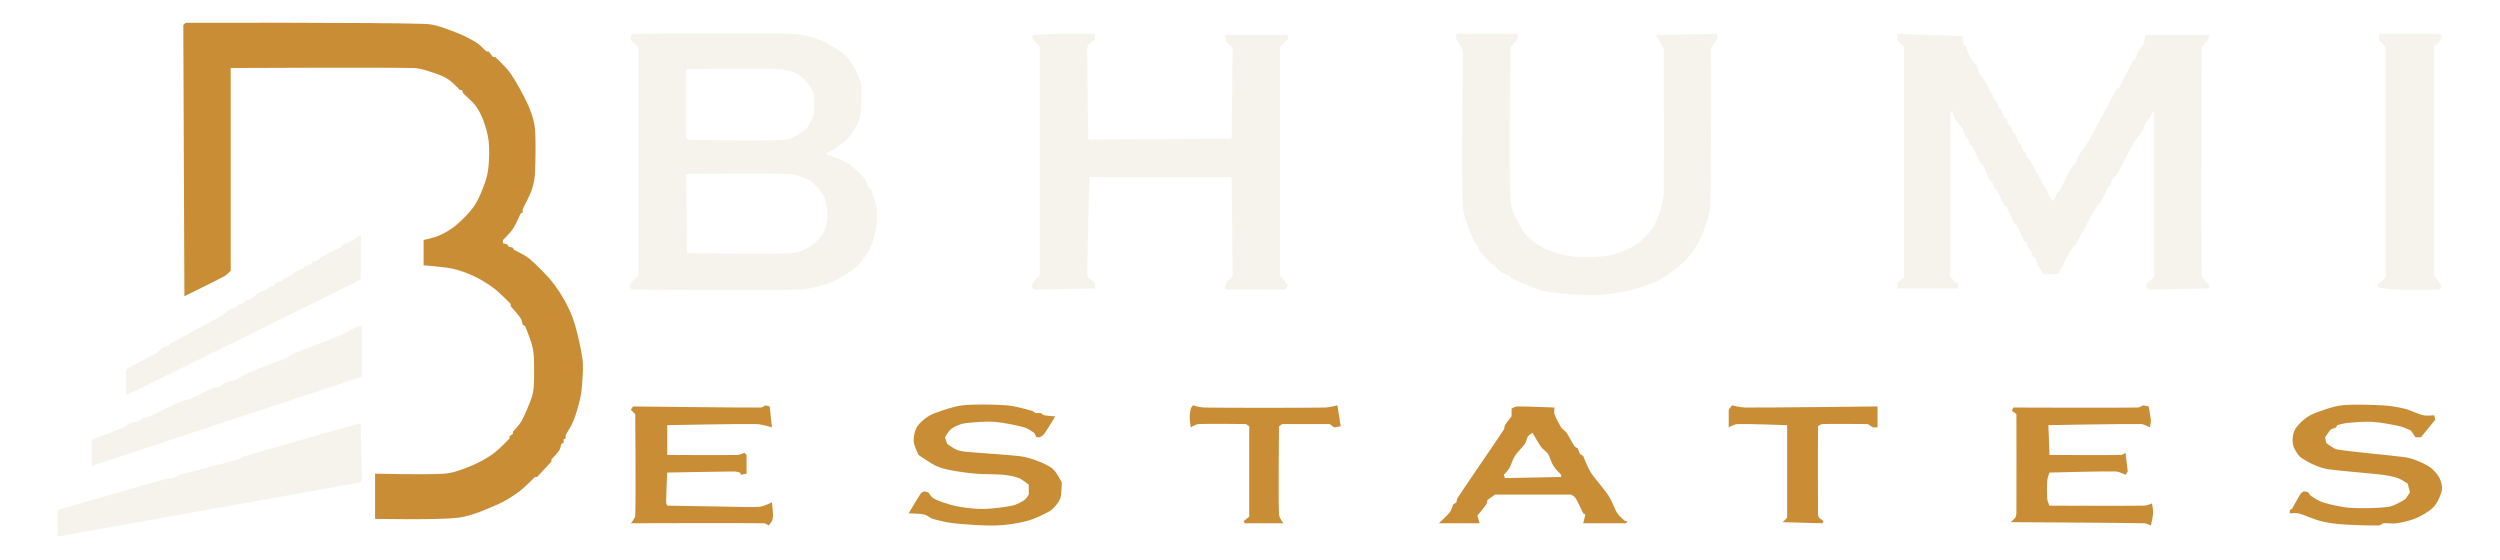
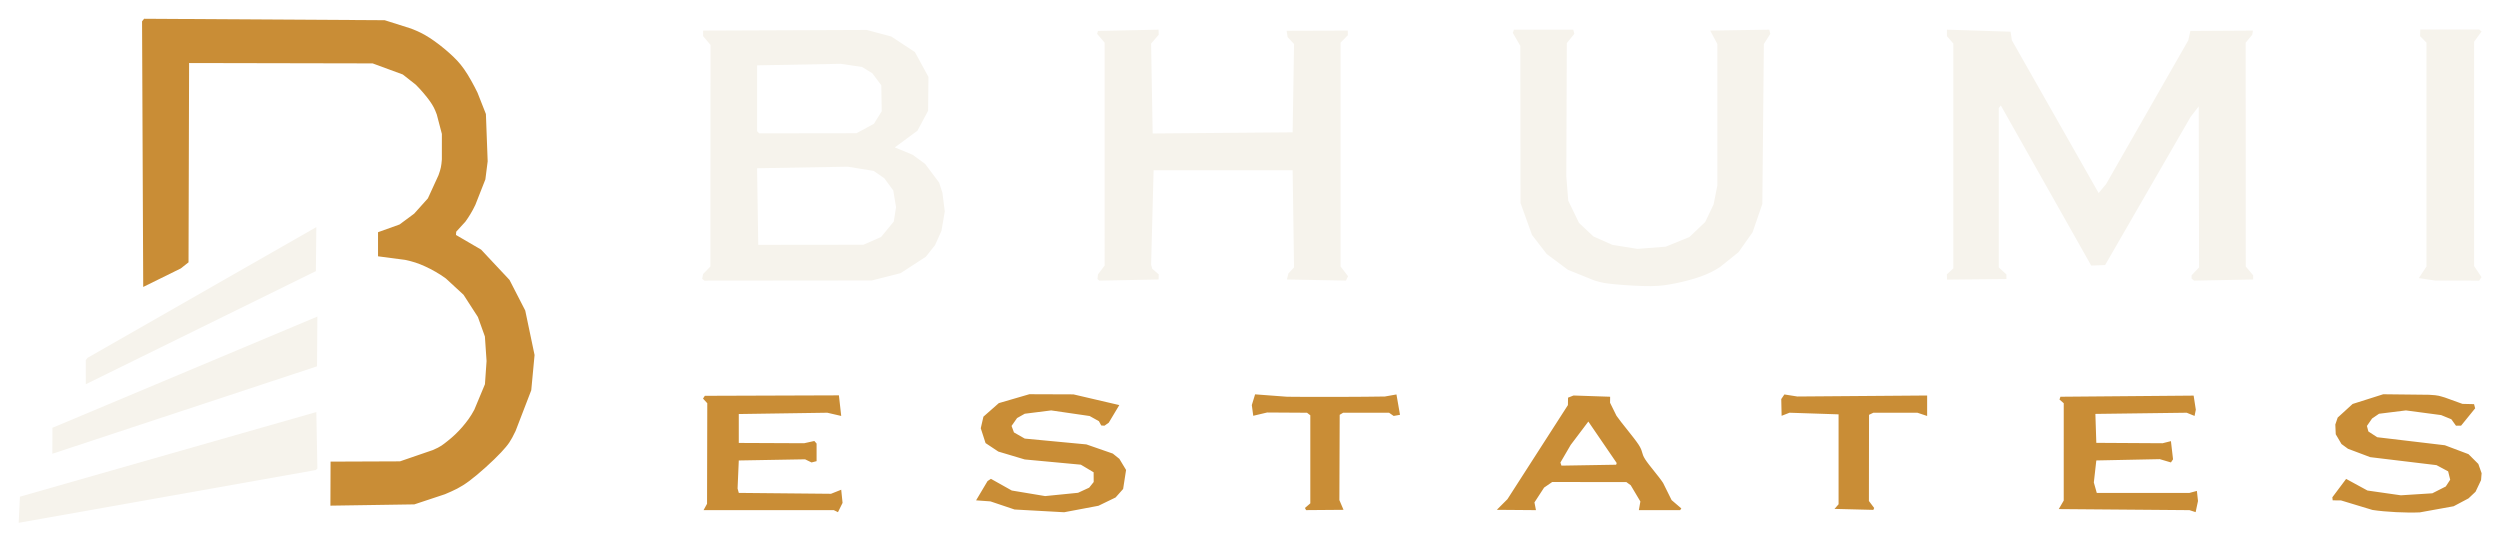
- <svg xmlns="http://www.w3.org/2000/svg" viewBox="180 1010 6615 1480" role="img" aria-label="Bhumi Estates">
-   <path fill="#C98D36" fill-rule="evenodd" d="M670.83 1070.42C670.83 1070.42 1187.08 1068.96 1306.67 1073.33C1334.96 1074.37 1365.97 1088.4 1388.33 1096.67C1406.69 1103.45 1427.71 1114.65 1440.83 1122.92C1450.74 1129.15 1467.08 1146.25 1467.08 1146.25L1472.92 1146.25L1484.58 1160.83L1490.42 1160.83C1490.42 1160.83 1520.01 1188.1 1531.25 1204.58C1545.83 1225.97 1567.22 1264.86 1577.92 1289.17C1586.47 1308.6 1593.37 1329.28 1595.42 1350.42C1598.33 1380.56 1596.88 1442.78 1595.42 1470C1594.62 1484.85 1591.5 1499.69 1586.67 1513.75C1581.32 1529.31 1567.22 1553.61 1563.33 1563.33C1562.25 1566.04 1563.33 1572.08 1563.33 1572.08L1557.5 1575C1557.5 1575 1544.86 1604.17 1537.08 1615.83C1529.83 1626.72 1510.83 1645 1510.83 1645L1510.83 1653.75L1522.5 1656.67L1525.42 1662.5L1537.08 1665.42L1540 1671.25C1540 1671.25 1568.98 1684.33 1580.83 1694.58C1598.82 1710.14 1628.96 1738.82 1647.92 1764.58C1666.88 1790.35 1683.18 1819.05 1694.58 1849.17C1706.74 1881.25 1716.46 1928.89 1720.83 1957.08C1723.96 1977.26 1721.81 2000.35 1720.83 2018.33C1719.99 2033.99 1718.4 2049.7 1715 2065C1711.11 2082.5 1703.82 2107.29 1697.5 2123.33C1692.24 2136.69 1680.49 2153.47 1677.08 2161.25C1675.91 2163.92 1677.08 2170 1677.08 2170L1671.25 2172.92L1671.25 2181.67L1665.42 2184.58C1665.42 2184.58 1662.91 2196.91 1659.58 2202.08C1655.21 2208.89 1639.17 2225.42 1639.17 2225.42L1639.17 2231.25L1601.25 2272.08L1595.42 2272.08C1595.42 2272.08 1569.55 2299 1554.58 2310C1538.06 2322.15 1517.09 2336.07 1496.25 2345C1469.03 2356.67 1427.89 2375.71 1391.25 2380C1337.29 2386.32 1172.5 2382.92 1172.5 2382.92L1172.5 2263.33C1172.5 2263.33 1313.96 2266.74 1356.25 2263.33C1380.48 2261.38 1404.86 2251.67 1426.25 2242.92C1446.79 2234.51 1467.57 2222.99 1484.58 2210.83C1500.82 2199.24 1528.33 2170 1528.33 2170L1528.33 2164.17L1537.08 2158.33L1537.08 2152.5C1537.08 2152.5 1554.43 2134.25 1560.42 2123.33C1568.68 2108.26 1581.32 2077.64 1586.67 2062.08C1590.2 2051.8 1591.91 2040.85 1592.5 2030C1593.47 2012.01 1593.47 1972.64 1592.5 1954.17C1591.88 1942.36 1589.92 1930.54 1586.67 1919.17C1582.78 1905.56 1569.17 1872.5 1569.17 1872.5L1563.33 1869.58C1563.33 1869.58 1560.84 1857.25 1557.5 1852.08C1552.15 1843.82 1531.25 1820 1531.25 1820L1531.25 1814.17C1531.25 1814.17 1503.4 1785.38 1487.5 1773.33C1471.46 1761.18 1453.47 1750 1435 1741.25C1416.53 1732.5 1396.8 1725.21 1376.67 1720.83C1354.31 1715.97 1300.83 1712.08 1300.83 1712.08L1300.83 1645C1300.83 1645 1328.75 1639.12 1341.67 1633.33C1355.76 1627.01 1372.42 1618.05 1385.42 1607.08C1400.97 1593.96 1421.88 1574.03 1435 1554.58C1448.13 1535.14 1457.85 1508.4 1464.17 1490.42C1469.1 1476.39 1471.71 1461.49 1472.92 1446.67C1474.38 1428.68 1475.35 1402.43 1472.92 1382.5C1470.6 1363.54 1464.17 1342.64 1458.33 1327.08C1453.29 1313.64 1446.53 1300.65 1437.92 1289.17C1429.17 1277.5 1411.67 1263.89 1405.83 1257.08C1403.83 1254.75 1402.92 1248.33 1402.92 1248.33L1397.08 1248.33C1397.08 1248.33 1377.15 1226.94 1365 1219.17C1352.85 1211.39 1338.26 1206.21 1324.17 1201.67C1309.1 1196.81 1291.56 1190.37 1274.58 1190C1185.63 1188.06 790.42 1190 790.42 1190L790.42 1726.67C790.42 1726.67 779.58 1737.6 772.92 1741.25C752.5 1752.43 667.92 1793.75 667.92 1793.75L665 1076.25L670.83 1070.42ZM2205 2082.5L2216.67 2085.42L2222.5 2140.83C2222.5 2140.83 2195.58 2132.38 2181.67 2132.08C2135.49 2131.11 1945.42 2135 1945.42 2135L1945.42 2213.75C1945.42 2213.75 2098.06 2214.72 2132.08 2213.75C2138.23 2213.57 2149.58 2207.92 2149.58 2207.92L2155.42 2213.75L2155.42 2263.33L2140.83 2266.25L2137.92 2260.42C2137.92 2260.42 2128.29 2257.5 2123.33 2257.5C2091.25 2257.5 1945.42 2260.42 1945.42 2260.42C1945.42 2260.42 1942.5 2324.58 1942.5 2339.17C1942.5 2342.24 1945.42 2347.92 1945.42 2347.92C1945.42 2347.92 2073.75 2350.35 2114.58 2350.83C2139.86 2351.13 2172.43 2352.78 2190.42 2350.83C2201.73 2349.61 2222.5 2339.17 2222.5 2339.17C2222.5 2339.17 2225.42 2365.9 2225.42 2374.17C2225.42 2379.12 2224.44 2384.38 2222.5 2388.75C2220.56 2393.13 2213.75 2400.42 2213.75 2400.42C2213.75 2400.42 2206.43 2394.65 2202.08 2394.58C2141.32 2393.61 1849.17 2394.58 1849.17 2394.58C1849.17 2394.58 1860.52 2382 1860.83 2374.17C1862.78 2326.04 1860.83 2105.83 1860.83 2105.83L1849.17 2094.17L1855 2085.42C1855 2085.42 2135 2088.82 2193.33 2088.33C2197.68 2088.3 2205 2082.5 2205 2082.5ZM2727.08 2082.5C2758.68 2079.1 2813.13 2080.07 2843.75 2082.5C2866.56 2084.31 2898.19 2093.68 2910.83 2097.08C2914.22 2097.99 2919.58 2102.92 2919.58 2102.92L2934.17 2102.92C2934.17 2102.92 2939.5 2107.96 2942.92 2108.75C2949.24 2110.21 2972.08 2111.67 2972.08 2111.67C2972.08 2111.67 2949.72 2149.1 2942.92 2158.33C2940.03 2162.25 2931.25 2167.08 2931.25 2167.08L2922.5 2167.08L2916.67 2155.42C2916.67 2155.42 2900.06 2143.51 2890.42 2140.83C2872.92 2135.97 2836.94 2128.19 2811.67 2126.25C2787.41 2124.38 2754.79 2127.71 2738.75 2129.17C2730.77 2129.89 2722.71 2132.08 2715.42 2135C2708.14 2137.91 2700.78 2141.37 2695 2146.67C2689.17 2152.01 2680.42 2167.08 2680.42 2167.08L2686.25 2184.58C2686.25 2184.58 2701.81 2195.76 2709.58 2199.17C2716.93 2202.38 2724.94 2204.16 2732.92 2205C2760.63 2207.92 2845.69 2213.26 2875.83 2216.67C2888.72 2218.12 2901.44 2221.31 2913.75 2225.42C2926.88 2229.79 2944.86 2237.57 2954.58 2242.92C2961.24 2246.58 2967.34 2251.57 2972.08 2257.5C2977.92 2264.79 2989.58 2286.67 2989.58 2286.67C2989.58 2286.67 2988.61 2315.35 2986.67 2324.58C2985.32 2330.97 2981.89 2336.91 2977.92 2342.08C2973.06 2348.4 2965.86 2357.72 2957.5 2362.5C2943.89 2370.28 2917.72 2383.05 2896.25 2388.75C2872.43 2395.07 2842.07 2399.58 2814.58 2400.42C2782.5 2401.39 2731.46 2397.5 2703.75 2394.58C2684.98 2392.61 2661.46 2386.81 2648.33 2382.92C2640 2380.45 2633.48 2373.18 2625 2371.25C2614.31 2368.82 2584.17 2368.33 2584.17 2368.33C2584.17 2368.33 2609.44 2325.56 2616.25 2315.83C2618.26 2312.96 2625 2310 2625 2310L2636.67 2312.92C2636.67 2312.92 2643.21 2323.96 2648.33 2327.5C2654.65 2331.88 2665.5 2336.14 2674.58 2339.17C2686.25 2343.06 2703.44 2348.42 2718.33 2350.83C2736.32 2353.75 2761.03 2357.11 2782.5 2356.67C2805.83 2356.18 2840.35 2351.81 2858.33 2347.92C2869.82 2345.43 2883.13 2338.19 2890.42 2333.33C2895.6 2329.88 2902.08 2318.75 2902.08 2318.75L2902.08 2292.5C2902.08 2292.5 2885.63 2278.83 2875.83 2275C2864.65 2270.63 2848.85 2267.67 2835 2266.25C2816.04 2264.31 2784.93 2265.28 2762.08 2263.33C2740.57 2261.5 2715.42 2257.99 2697.92 2254.58C2684.02 2251.88 2669.91 2248.9 2657.08 2242.92C2642.5 2236.11 2610.42 2213.75 2610.42 2213.75C2610.42 2213.75 2600.69 2193.33 2598.75 2184.58C2597.06 2176.99 2597.32 2168.89 2598.75 2161.25C2600.21 2153.47 2602.89 2144.83 2607.5 2137.92C2612.36 2130.63 2620.22 2123.27 2627.92 2117.5C2635.69 2111.67 2644.73 2106.25 2654.17 2102.92C2670.69 2097.08 2701.99 2085.2 2727.08 2082.5ZM3336.67 2082.5C3336.67 2082.5 3355.92 2088.17 3365.83 2088.33C3424.17 2089.31 3627.85 2089.31 3686.67 2088.33C3697.53 2088.15 3718.75 2082.5 3718.75 2082.5L3727.5 2137.92L3710 2140.83L3698.33 2132.08L3572.92 2132.08L3564.17 2137.92C3564.17 2137.92 3562.22 2328.47 3564.17 2371.25C3564.56 2379.94 3575.83 2394.58 3575.83 2394.58L3473.75 2394.58L3470.83 2388.75L3485.42 2377.08L3485.42 2137.92L3476.67 2132.08C3476.67 2132.08 3375.56 2130.63 3351.25 2132.08C3343.86 2132.53 3330.83 2140.83 3330.83 2140.83C3330.83 2140.83 3327.92 2122.85 3327.92 2114.58C3327.92 2106.75 3329.38 2096.6 3330.83 2091.25C3331.76 2087.87 3336.67 2082.5 3336.67 2082.5ZM4762.92 2082.5C4762.92 2082.5 4786.09 2088.24 4797.92 2088.33C4862.08 2088.82 5147.92 2085.42 5147.92 2085.42L5147.92 2140.83L5136.25 2140.83L5121.67 2132.08C5121.67 2132.08 5023.96 2131.11 5002.08 2132.08C4997.74 2132.28 4990.42 2137.92 4990.42 2137.92C4990.42 2137.92 4989.93 2330.9 4990.42 2371.25C4990.45 2374.32 4993.33 2380 4993.33 2380L5005 2388.75L5002.08 2394.58L4897.08 2391.67L4908.75 2380L4908.75 2135C4908.75 2135 4803.26 2131.11 4777.5 2132.08C4769.2 2132.4 4754.17 2140.83 4754.17 2140.83L4754.17 2094.17L4762.92 2082.5ZM5850.83 2082.5L5865.42 2085.42C5865.42 2085.42 5870.76 2114.1 5871.25 2123.33C5871.56 2129.24 5868.33 2140.83 5868.33 2140.83C5868.33 2140.83 5853.3 2132.26 5845 2132.08C5800.28 2131.11 5600 2135 5600 2135L5602.92 2213.75C5602.92 2213.75 5758.96 2214.72 5792.5 2213.75C5796.85 2213.62 5804.17 2207.92 5804.17 2207.92L5810 2257.5L5804.17 2266.25C5804.17 2266.25 5787.14 2257.77 5777.92 2257.5C5744.38 2256.53 5602.92 2260.42 5602.92 2260.42C5602.92 2260.42 5597.67 2273.78 5597.08 2280.83C5596.11 2292.5 5596.11 2319.24 5597.08 2330.42C5597.62 2336.54 5602.92 2347.92 5602.92 2347.92C5602.92 2347.92 5808.54 2348.89 5853.75 2347.92C5860.83 2347.76 5874.17 2342.08 5874.17 2342.08C5874.17 2342.08 5877.52 2359.54 5877.08 2368.33C5876.6 2378.06 5871.25 2400.42 5871.25 2400.42C5871.25 2400.42 5859.9 2394.73 5853.75 2394.58C5792.01 2393.13 5500.83 2391.67 5500.83 2391.67L5512.5 2380C5512.5 2380 5515.37 2372.34 5515.42 2368.33C5515.9 2322.64 5515.42 2105.83 5515.42 2105.83L5503.75 2097.08L5506.67 2088.33C5506.67 2088.33 5778.89 2089.31 5836.25 2088.33C5841.48 2088.24 5850.83 2082.5 5850.83 2082.5ZM6375.83 2082.5C6405.49 2079.1 6456.04 2081.04 6483.75 2082.5C6503.38 2083.53 6524.1 2086.88 6542.08 2091.25C6559.11 2095.39 6578.54 2105.83 6591.67 2108.75C6601.16 2110.86 6620.83 2108.75 6620.83 2108.75L6623.75 2120.42L6585.83 2167.08L6571.25 2167.08L6559.58 2149.58C6559.58 2149.58 6540.62 2140.25 6530.42 2137.92C6513.4 2134.03 6480.83 2127.71 6457.5 2126.25C6435.16 2124.85 6405.97 2127.71 6390.42 2129.17C6381.49 2130 6364.17 2135 6364.17 2135L6361.25 2140.83L6346.67 2146.67L6332.08 2167.08L6335 2181.67C6335 2181.67 6353.01 2197.12 6364.17 2199.17C6398.68 2205.49 6507.08 2214.72 6542.08 2219.58C6553.06 2221.11 6563.84 2224.29 6574.17 2228.33C6585.35 2232.71 6599.93 2239.51 6609.17 2245.83C6617.11 2251.27 6624.72 2259.93 6629.58 2266.25C6633.56 2271.42 6636.54 2277.48 6638.33 2283.75C6640.28 2290.56 6642.79 2299.4 6641.25 2307.08C6639.31 2316.81 6632.5 2332.85 6626.67 2342.08C6621.53 2350.22 6614.13 2356.98 6606.25 2362.5C6596.53 2369.31 6581.75 2377.83 6568.33 2382.92C6554.24 2388.26 6535.28 2392.64 6521.67 2394.58C6510.12 2396.23 6494.44 2393.61 6486.67 2394.58C6482.35 2395.12 6479.35 2400.3 6475 2400.42C6457.01 2400.9 6404.51 2399.44 6378.75 2397.5C6359.14 2396.02 6339.49 2393.52 6320.42 2388.75C6300.97 2383.89 6275.69 2371.74 6262.08 2368.33C6254.54 2366.45 6238.75 2368.33 6238.75 2368.33L6238.75 2359.58L6244.58 2356.67C6244.58 2356.67 6262.57 2323.61 6267.92 2315.83C6269.9 2312.94 6276.67 2310 6276.67 2310L6288.33 2312.92C6288.33 2312.92 6291.28 2319.67 6294.17 2321.67C6300.49 2326.04 6314.6 2335.61 6326.25 2339.17C6343.75 2344.51 6374.43 2352.1 6399.17 2353.75C6428.33 2355.69 6476.94 2354.72 6501.25 2350.83C6517.14 2348.29 6545 2330.42 6545 2330.42L6556.67 2312.92L6550.83 2289.58C6550.83 2289.58 6534.04 2278.29 6524.58 2275C6513.4 2271.11 6497.56 2268 6483.75 2266.25C6453.13 2262.36 6370.97 2256.04 6340.83 2251.67C6327.75 2249.77 6314.58 2244.86 6302.92 2240C6291.67 2235.31 6278.13 2227.36 6270.83 2222.5C6266.26 2219.45 6262.22 2215.41 6259.17 2210.83C6255.28 2205 6249.44 2195.76 6247.5 2187.5C6245.56 2179.24 6246.04 2169.03 6247.5 2161.25C6248.86 2153.97 6251.87 2146.8 6256.25 2140.83C6261.6 2133.54 6271.32 2123.82 6279.58 2117.5C6287.53 2111.42 6296.43 2106.34 6305.83 2102.92C6321.88 2097.08 6351.69 2085.27 6375.83 2082.5ZM4194.17 2085.42C4213.13 2084.93 4293.33 2088.33 4293.33 2088.33C4293.33 2088.33 4291.49 2100.3 4293.33 2105.83C4296.25 2114.58 4305.49 2132.57 4310.83 2140.83C4314.57 2146.61 4321.45 2149.8 4325.42 2155.42C4331.25 2163.68 4340.97 2183.61 4345.83 2190.42C4347.87 2193.27 4354.58 2196.25 4354.58 2196.25L4360.42 2210.83L4369.17 2216.67C4369.17 2216.67 4380.92 2246.86 4389.58 2260.42C4400.76 2277.92 4424.58 2303.68 4436.25 2321.67C4445.71 2336.26 4452.29 2357.15 4459.58 2368.33C4464.84 2376.39 4480 2388.75 4480 2388.75L4485.83 2388.75L4482.92 2394.58L4369.17 2394.58L4375 2371.25L4369.17 2368.33C4369.17 2368.33 4354.1 2335.76 4348.75 2327.5C4346.11 2323.42 4337.08 2318.75 4337.08 2318.75L4135.83 2318.75L4115.42 2333.33C4115.42 2333.33 4114.67 2341.63 4112.5 2345C4108.13 2351.81 4089.17 2374.17 4089.17 2374.17L4095 2394.58L3987.08 2394.58C3987.08 2394.58 4009.93 2373.68 4016.25 2365.42C4020.75 2359.54 4025 2345 4025 2345L4033.75 2339.17C4033.75 2339.17 4034.48 2330.86 4036.67 2327.5C4057.57 2295.42 4138.26 2178.75 4159.17 2146.67C4161.35 2143.31 4160.06 2138.46 4162.08 2135C4165.49 2129.17 4179.58 2111.67 4179.58 2111.67L4179.58 2091.25C4179.58 2091.25 4188.93 2085.55 4194.17 2085.42ZM4235 2155.42C4235 2155.42 4226.12 2160.18 4223.33 2164.17C4219.93 2169.03 4218.69 2178.42 4214.58 2184.58C4208.75 2193.33 4195.14 2205.97 4188.33 2216.67C4182.03 2226.58 4178.61 2240.49 4173.75 2248.75C4169.9 2255.29 4159.17 2266.25 4159.17 2266.25L4162.08 2275L4310.83 2272.08L4310.83 2266.25C4310.83 2266.25 4295.94 2251.65 4290.42 2242.92C4284.58 2233.68 4281.18 2219.1 4275.83 2210.83C4271.35 2203.91 4263.23 2199.97 4258.33 2193.33C4251.53 2184.1 4235 2155.42 4235 2155.42Z" />
-   <path fill="#F6F3EC" fill-rule="evenodd" d="M1860.83 1099.58C1932.29 1099.1 2197.22 1097.15 2277.92 1099.58C2300.79 1100.27 2327.01 1108.33 2345 1114.17C2359.48 1118.86 2373.19 1126.81 2385.83 1134.58C2398.25 1142.23 2411 1150.06 2420.83 1160.83C2431.04 1172.01 2440.76 1188.54 2447.08 1201.67C2452.82 1213.58 2457.76 1226.4 2458.75 1239.58C2460.21 1259.03 2460.21 1297.43 2455.83 1318.33C2452.27 1335.36 2440.76 1352.85 2432.5 1365C2425.54 1375.23 2415.99 1383.62 2406.25 1391.25C2395.07 1400 2365.42 1417.5 2365.42 1417.5C2365.42 1417.5 2404.31 1430.63 2420.83 1440.83C2437.25 1450.97 2454.86 1467.57 2464.58 1478.75C2471.72 1486.95 2479.17 1507.92 2479.17 1507.92L2485 1510.83C2485 1510.83 2497.15 1545.35 2499.58 1560.42C2501.75 1573.85 2501.27 1587.74 2499.58 1601.25C2497.64 1616.81 2493.75 1638.19 2487.92 1653.75C2482.41 1668.43 2473.82 1682.43 2464.58 1694.58C2455.43 1706.62 2444.83 1717.91 2432.5 1726.67C2417.43 1737.36 2395.03 1751.2 2374.17 1758.75C2351.32 1767.01 2322.29 1775.35 2295.42 1776.25C2208.4 1779.17 1852.08 1776.25 1852.08 1776.25L1846.25 1770.42L1849.17 1758.75L1869.58 1738.33C1869.58 1738.33 1870.07 1241.53 1869.58 1140.42C1869.57 1137.34 1866.67 1131.67 1866.67 1131.67L1849.17 1117.08L1849.17 1102.5C1849.17 1102.5 1856.82 1099.61 1860.83 1099.58ZM2977.92 1099.58C3005.14 1099.1 3077.08 1099.58 3077.08 1099.58L3077.08 1114.17L3059.58 1128.75C3059.58 1128.75 3056.67 1134.43 3056.67 1137.5C3056.67 1179.31 3059.58 1379.58 3059.58 1379.58L3438.75 1376.67L3441.67 1137.5L3424.17 1120L3421.25 1102.5L3587.5 1102.5L3587.5 1114.17L3567.08 1134.58L3567.08 1738.33L3587.5 1764.58L3581.67 1776.25L3424.17 1776.25L3421.25 1770.42C3421.25 1770.42 3424.08 1760.12 3427.08 1755.83C3430.49 1750.97 3441.67 1741.25 3441.67 1741.25L3438.75 1478.75L3062.5 1478.75C3062.5 1478.75 3057.15 1688.26 3056.67 1732.5C3056.62 1736.51 3059.58 1744.17 3059.58 1744.17L3077.08 1758.75L3077.08 1773.33L2916.67 1776.25L2910.83 1770.42C2910.83 1770.42 2911.6 1762.13 2913.75 1758.75C2917.15 1753.4 2931.25 1738.33 2931.25 1738.33L2931.25 1134.58L2910.83 1111.25L2913.75 1102.5C2913.75 1102.5 2956.51 1099.97 2977.92 1099.58ZM4033.75 1099.58L4194.17 1099.58L4197.08 1111.25L4176.67 1134.58C4176.67 1134.58 4172.29 1460.76 4176.67 1540C4178.04 1564.88 4193.68 1592.5 4202.92 1610C4210.01 1623.43 4220.45 1635.23 4232.08 1645C4244.24 1655.21 4260.07 1664.86 4275.83 1671.25C4293.82 1678.54 4318 1686 4340 1688.75C4363.33 1691.67 4394.44 1690.69 4415.83 1688.75C4433.69 1687.13 4451.53 1683.33 4468.33 1677.08C4485.35 1670.76 4503.82 1661.53 4517.92 1650.83C4531.62 1640.44 4543.68 1627.01 4552.92 1612.92C4562.15 1598.82 4568.47 1581.81 4573.33 1566.25C4578.05 1551.14 4581.76 1535.41 4582.08 1519.58C4583.54 1448.13 4582.08 1137.5 4582.08 1137.5L4561.67 1102.5L4722.08 1099.58L4725 1111.25L4707.5 1137.5C4707.5 1137.5 4708.96 1474.38 4704.58 1557.5C4703.14 1584.84 4690.49 1614.38 4681.25 1636.25C4673.27 1655.14 4662.44 1673.11 4649.17 1688.75C4635.56 1704.79 4615.63 1720.83 4599.58 1732.5C4585.15 1743 4569.37 1751.82 4552.92 1758.75C4534.44 1766.53 4510.69 1774.43 4488.75 1779.17C4463.96 1784.51 4432.61 1789.97 4404.17 1790.83C4372.08 1791.81 4321.53 1787.43 4296.25 1785C4281.45 1783.58 4266.64 1780.85 4252.5 1776.25C4233.06 1769.93 4179.58 1747.08 4179.58 1747.08L4176.67 1741.25C4176.67 1741.25 4154.79 1732.01 4147.5 1726.67C4141.38 1722.18 4132.92 1709.17 4132.92 1709.17L4127.08 1709.17C4127.08 1709.17 4101.32 1682.92 4095 1674.17C4091.4 1669.18 4089.17 1656.67 4089.17 1656.67L4083.33 1653.75C4083.33 1653.75 4053.31 1593.25 4051.25 1560.42C4045.9 1475.35 4051.25 1143.33 4051.25 1143.33L4030.83 1108.33L4033.75 1099.58ZM5200.42 1099.58L5372.5 1105.42L5375.42 1128.75L5381.25 1131.67C5381.25 1131.67 5388.06 1152.08 5392.92 1160.83C5397.64 1169.33 5406.04 1176.39 5410.42 1184.17C5414.49 1191.41 5415.09 1200.26 5419.17 1207.5C5423.54 1215.28 5432.29 1223.06 5436.67 1230.83C5440.74 1238.07 5445.42 1254.17 5445.42 1254.17L5451.25 1257.08L5457.08 1274.58L5462.92 1277.5L5468.75 1295L5474.58 1297.92L5483.33 1321.25L5489.17 1324.17L5495 1341.67L5500.83 1344.58L5506.67 1362.08L5512.5 1365L5521.25 1388.33L5527.08 1391.25L5532.92 1408.75L5538.75 1411.67L5544.58 1429.17L5550.42 1432.08L5608.75 1540L5614.58 1540L5623.33 1519.58L5629.17 1516.67C5629.17 1516.67 5651.04 1470.97 5658.33 1458.33C5662.13 1451.76 5669.51 1446.67 5672.92 1440.83C5676.01 1435.52 5675.67 1428.65 5678.75 1423.33C5684.1 1414.1 5697.35 1398.75 5705 1385.42C5722.01 1355.76 5780.83 1245.42 5780.83 1245.42L5786.67 1242.5L5824.58 1169.58L5830.42 1166.67C5830.42 1166.67 5835.76 1149.65 5839.17 1143.33C5842.12 1137.85 5848.38 1134.47 5850.83 1128.75C5853.75 1121.94 5856.67 1102.5 5856.67 1102.5L6025.83 1102.5C6025.83 1102.5 6025.07 1110.78 6022.92 1114.17C6019.51 1119.51 6005.42 1134.58 6005.42 1134.58C6005.42 1134.58 6003.96 1632.36 6005.42 1735.42C6005.51 1741.94 6010.76 1748.54 6014.17 1752.92C6017.15 1756.75 6025.83 1761.67 6025.83 1761.67L6025.83 1773.33L5865.42 1776.25L5859.58 1770.42L5859.58 1761.67L5880 1741.25L5880 1306.67L5874.17 1306.67C5874.17 1306.67 5873.31 1314.9 5871.25 1318.33C5868.33 1323.19 5860.07 1330 5856.67 1335.83C5853.57 1341.14 5853.95 1348.03 5850.83 1353.33C5845.97 1361.6 5834.18 1374 5827.5 1385.42C5815.83 1405.35 5790.56 1456.39 5780.83 1472.92C5778.04 1477.66 5772 1479.87 5769.17 1484.58C5766.25 1489.44 5763.33 1502.08 5763.33 1502.08L5757.5 1505C5757.5 1505 5748.89 1526.97 5742.92 1537.08C5736.6 1547.78 5726.26 1557.75 5719.58 1569.17C5707.92 1589.1 5682.64 1640.14 5672.92 1656.67C5670.13 1661.41 5664.05 1663.6 5661.25 1668.33C5653.47 1681.46 5626.25 1735.42 5626.25 1735.42L5588.33 1735.42C5588.33 1735.42 5577.64 1722.29 5573.75 1715C5569.86 1707.71 5565 1691.67 5565 1691.67L5559.17 1688.75L5553.33 1671.25L5547.5 1668.33L5541.67 1650.83L5535.83 1647.92L5515.42 1604.17L5509.58 1601.25L5489.17 1557.5L5483.33 1554.58L5462.92 1510.83L5457.08 1507.92L5451.25 1490.42L5445.42 1487.5L5425 1443.75L5419.17 1440.83L5398.75 1397.08L5392.92 1394.17L5387.08 1376.67L5381.25 1373.75C5381.25 1373.75 5376.57 1357.66 5372.5 1350.42C5368.13 1342.64 5359.38 1334.86 5355 1327.08C5350.93 1319.84 5346.25 1303.75 5346.25 1303.75L5340.42 1309.58L5340.42 1741.25L5355 1758.75L5360.83 1758.75L5360.83 1773.33L5200.42 1773.33L5200.42 1758.75L5217.92 1744.17L5217.92 1134.58L5200.42 1117.08L5200.42 1099.58ZM6475 1099.58L6635.42 1099.58L6641.25 1105.42C6641.25 1105.42 6635.9 1118.54 6632.5 1122.92C6629.52 1126.75 6620.83 1131.67 6620.83 1131.67L6620.83 1738.33L6641.25 1767.5L6635.42 1776.25C6635.42 1776.25 6548.89 1777.22 6521.67 1776.25C6505.04 1775.66 6472.08 1770.42 6472.08 1770.42L6472.08 1761.67L6489.58 1747.08C6489.58 1747.08 6492.49 1741.41 6492.5 1738.33C6492.99 1636.25 6492.5 1134.58 6492.5 1134.58L6475 1117.08L6475 1099.58ZM2000.83 1192.92C1998.66 1192.94 1995 1195.83 1995 1195.83L1995 1373.75L2000.83 1379.58C2000.83 1379.58 2205.97 1383.96 2257.5 1379.58C2277 1377.93 2298.33 1362.08 2310 1353.33C2318.41 1347.02 2323.61 1334.38 2327.5 1327.08C2330.39 1321.66 2332.75 1315.7 2333.33 1309.58C2334.31 1299.38 2334.31 1276.53 2333.33 1265.83C2332.69 1258.78 2331.09 1251.52 2327.5 1245.42C2322.64 1237.15 2311.94 1223.54 2304.17 1216.25C2297.48 1209.98 2289.4 1204.93 2280.83 1201.67C2270.63 1197.78 2255.88 1193.32 2242.92 1192.92C2196.25 1191.46 2042.15 1192.43 2000.83 1192.92ZM2003.75 1470C2000.68 1470.03 1995 1472.92 1995 1472.92L1997.92 1680C1997.92 1680 2220.07 1683.4 2275 1680C2293.74 1678.84 2313.4 1668.82 2327.5 1659.58C2340.74 1650.91 2352.78 1635.76 2359.58 1624.58C2365.35 1615.11 2366.88 1602.71 2368.33 1592.5C2369.71 1582.88 2369.65 1572.97 2368.33 1563.33C2366.88 1552.64 2365.31 1538.91 2359.58 1528.33C2353.26 1516.67 2339.65 1501.6 2330.42 1493.33C2322.96 1486.66 2313.62 1482.04 2304.17 1478.75C2292.99 1474.86 2277.25 1470.41 2263.33 1470C2213.26 1468.54 2048.47 1469.51 2003.75 1470ZM1134.58 1630.42L1134.58 1750L513.33 2056.25L513.33 1989.17C513.33 1989.17 516.76 1984.67 519.17 1983.33C532.29 1976.04 577.01 1954.17 592.08 1945.42C598.65 1941.6 603.75 1934.24 609.58 1930.83C614.89 1927.74 627.08 1925 627.08 1925L630 1919.17C630 1919.17 743.75 1858.4 770 1843.33C776.59 1839.55 781.67 1832.15 787.5 1828.75C792.81 1825.65 805 1822.92 805 1822.92L807.92 1817.08L825.42 1811.25L828.33 1805.42C828.33 1805.42 840.52 1802.68 845.83 1799.58C851.67 1796.18 856.74 1788.77 863.33 1785C870.14 1781.11 886.67 1776.25 886.67 1776.25L889.58 1770.42L907.08 1764.58L910 1758.75L927.5 1752.92L930.42 1747.08C930.42 1747.08 942.61 1744.35 947.92 1741.25C953.75 1737.85 959.58 1730.07 965.42 1726.67C970.73 1723.57 982.92 1720.83 982.92 1720.83L985.83 1715L1003.33 1709.17L1006.25 1703.33L1023.75 1697.5L1026.67 1691.67L1085 1662.5L1087.92 1656.67C1087.92 1656.67 1100.06 1653.85 1105.42 1650.83C1113.19 1646.46 1134.58 1630.42 1134.58 1630.42ZM1128.75 1872.5C1131.43 1871.35 1137.5 1872.5 1137.5 1872.5L1137.5 2006.67L422.92 2242.92L422.92 2172.92C422.92 2172.92 490.49 2148.13 507.5 2140.83C513.94 2138.07 518.56 2131.93 525 2129.17C531.81 2126.25 542.5 2125.76 548.33 2123.33C552.82 2121.46 560 2114.58 560 2114.58C560 2114.58 566.07 2115.73 568.75 2114.58C585.76 2107.29 642.64 2079.1 662.08 2070.83C669.46 2067.7 678.03 2068.12 685.42 2065C698.06 2059.65 725.28 2044.1 737.92 2038.75C745.3 2035.63 754.44 2035.83 761.25 2032.92C767.69 2030.15 772.31 2024.01 778.75 2021.25C785.56 2018.33 794.71 2018.57 802.08 2015.42C812.29 2011.04 826.79 2000.62 840 1995C862.85 1985.28 919.72 1965.35 939.17 1957.08C945.62 1954.34 950.22 1948.16 956.67 1945.42C979.51 1935.69 1047.57 1910.9 1076.25 1898.75C1094.27 1891.12 1118.54 1876.88 1128.75 1872.5ZM1134.58 2129.17L1137.5 2283.75C1137.5 2283.75 1133.81 2286.28 1131.67 2286.67C997.5 2310.97 332.5 2429.58 332.5 2429.58L332.5 2359.58C332.5 2359.58 564.38 2292.01 615.42 2277.92C622.97 2275.83 631.94 2276.94 638.75 2275C645.02 2273.21 649.98 2268.06 656.25 2266.25C684.93 2257.99 782.15 2233.68 810.83 2225.42C817.1 2223.61 822.08 2218.53 828.33 2216.67C882.29 2200.63 1134.58 2129.17 1134.58 2129.17Z" />
+ <svg xmlns="http://www.w3.org/2000/svg" viewBox="319 915 5394 1167" role="img" aria-label="Bhumi Estates">
+   <path d="M 2316.56 1469.00 L 2262.00 1504.43 L 2200.00 1520.13 L 1839.00 1520.50 L 1834.00 1516.60 L 1836.00 1506.25 L 1851.74 1490.00 L 1852.03 1012.00 L 1836.00 992.96 L 1836.07 981.00 L 2189.00 979.60 L 2242.00 993.74 L 2293.00 1027.35 L 2322.24 1081.00 L 2321.47 1154.00 L 2298.48 1197.00 L 2249.64 1233.00 L 2288.00 1248.89 L 2315.00 1268.62 L 2345.29 1309.00 L 2352.35 1331.00 L 2357.46 1371.00 L 2350.32 1413.00 L 2336.37 1444.00 L 2316.56 1469.00 Z M 3223.00 1520.43 L 3095.63 1518.00 L 3098.83 1505.00 L 3111.02 1492.00 L 3108.00 1282.34 L 2808.00 1282.34 L 2802.64 1486.00 L 2805.00 1494.80 L 2819.09 1507.00 L 2818.76 1518.00 L 2691.00 1520.50 L 2686.89 1517.00 L 2688.00 1507.00 L 2702.35 1488.00 L 2702.32 1007.00 L 2686.10 988.00 L 2688.00 981.79 L 2818.74 979.00 L 2819.02 990.00 L 2802.62 1009.00 L 2806.00 1202.97 L 3108.00 1200.50 L 3111.04 1010.00 L 3097.20 995.00 L 3095.00 981.42 L 3227.00 981.00 L 3227.13 991.00 L 3211.48 1007.00 L 3211.48 1490.00 L 3227.54 1511.00 L 3223.00 1520.43 Z M 4070.11 1459.00 L 4030.00 1491.24 C 4016.48 1499.97 4005.00 1505.53 3989.00 1511.37 C 3973.00 1517.21 3951.83 1522.80 3934.00 1526.29 C 3916.17 1529.78 3903.83 1531.99 3882.00 1532.33 C 3860.17 1532.67 3823.50 1530.36 3803.00 1528.33 C 3782.50 1526.29 3775.83 1525.33 3759.00 1520.13 L 3702.00 1497.15 L 3656.15 1463.00 L 3624.49 1422.00 L 3599.68 1353.00 L 3599.27 1014.00 L 3583.07 986.00 L 3585.43 979.00 L 3713.46 979.00 L 3715.78 988.00 L 3699.57 1008.00 L 3698.50 1296.00 L 3702.65 1348.00 L 3725.89 1396.00 L 3757.00 1425.18 L 3798.00 1443.35 L 3852.00 1452.00 L 3913.00 1447.23 L 3964.00 1426.45 L 3998.14 1394.00 L 4016.29 1356.00 L 4024.39 1315.00 L 4024.40 1010.00 L 4008.94 981.00 L 4136.35 979.00 L 4138.60 988.00 L 4124.69 1010.00 L 4121.43 1355.00 L 4100.43 1416.00 L 4070.11 1459.00 Z M 5180.37 1518.00 L 5053.00 1520.50 L 5047.54 1516.00 L 5047.53 1509.00 L 5063.70 1492.00 L 5063.00 1144.50 L 5045.55 1167.00 L 4861.00 1486.87 L 4831.00 1488.00 L 4636.00 1142.58 L 4631.59 1148.00 L 4631.59 1492.00 L 4648.00 1507.00 L 4648.00 1517.01 L 4520.00 1518.31 L 4519.52 1507.00 L 4533.53 1494.00 L 4533.53 1009.00 L 4519.74 993.00 L 4519.70 979.00 L 4657.00 983.38 L 4659.85 1002.00 L 4847.00 1331.50 L 4863.22 1312.00 L 5040.44 1002.00 L 5045.00 981.80 L 5180.00 981.00 L 5178.42 990.00 L 5164.30 1007.00 L 5164.47 1490.00 L 5180.43 1509.00 L 5180.37 1518.00 Z M 5668.00 1520.50 L 5574.00 1520.46 L 5537.91 1515.00 L 5554.37 1490.00 L 5554.36 1007.00 L 5540.55 993.00 L 5541.00 978.66 L 5668.00 978.66 L 5673.20 983.00 L 5657.14 1005.00 L 5657.14 1489.00 L 5673.12 1513.00 L 5668.00 1520.50 Z M 2221.42 1155.00 L 2220.48 1099.00 L 2201.00 1072.92 L 2179.00 1059.56 L 2133.00 1052.68 L 1952.51 1056.00 L 1952.48 1198.00 L 1957.00 1202.73 L 2167.00 1202.43 L 2204.65 1182.00 L 2221.42 1155.00 Z M 2247.41 1393.00 L 2252.33 1362.00 L 2246.35 1326.00 L 2227.00 1299.61 L 2204.00 1283.74 L 2148.00 1274.68 L 1952.48 1278.00 L 1955.00 1443.31 L 2182.00 1443.05 L 2220.00 1426.34 L 2247.41 1393.00 Z M 504.12 1744.00 L 504.07 1692.00 L 508.00 1686.98 L 1001.53 1405.00 L 1000.55 1500.00 L 504.12 1744.00 Z M 431.95 1894.00 L 432.14 1838.00 L 1003.78 1598.00 L 1003.00 1705.38 L 431.95 1894.00 Z M 359.30 2043.00 L 362.00 1986.65 L 1001.54 1804.00 L 1003.79 1926.00 L 1000.00 1929.22 L 359.30 2043.00 Z" fill="#F6F3EC" fill-rule="evenodd" />
+   <path d="M 1332.00 1952.37 C 1311.80 1967.42 1298.83 1972.86 1279.00 1981.34 L 1213.00 2003.25 L 1031.89 2006.00 L 1032.23 1911.00 L 1182.00 1910.41 L 1253.00 1886.01 C 1270.17 1878.66 1274.38 1874.65 1285.00 1866.31 C 1295.62 1857.98 1307.13 1847.22 1316.69 1836.00 C 1326.26 1824.78 1334.28 1814.33 1342.39 1799.00 L 1365.32 1744.00 L 1368.81 1694.00 L 1365.21 1641.00 L 1350.13 1599.00 L 1319.13 1551.00 L 1281.00 1515.84 C 1267.14 1505.62 1250.67 1496.38 1236.00 1489.69 C 1221.33 1482.99 1209.89 1479.29 1193.00 1475.68 L 1134.63 1468.00 L 1134.63 1416.00 L 1181.00 1399.39 L 1212.60 1376.00 L 1242.22 1343.00 L 1265.14 1293.00 C 1270.16 1279.00 1271.16 1273.83 1272.37 1259.00 L 1272.40 1204.00 L 1261.39 1162.00 C 1257.04 1150.17 1253.89 1143.72 1246.33 1133.00 C 1238.77 1122.28 1225.72 1107.23 1216.00 1097.67 L 1188.00 1075.68 L 1123.00 1051.79 L 727.00 1051.00 L 725.77 1481.00 L 709.00 1494.21 L 628.00 1534.14 L 625.50 961.00 L 630.00 955.48 L 1149.00 958.61 L 1206.00 976.66 C 1222.17 983.00 1232.17 987.80 1246.00 996.68 C 1259.83 1005.56 1276.64 1018.70 1289.00 1029.92 C 1301.36 1041.14 1310.12 1049.82 1320.16 1064.00 C 1330.21 1078.18 1341.40 1098.83 1349.28 1115.00 L 1367.39 1161.00 L 1371.20 1263.00 L 1366.25 1302.00 L 1344.63 1357.00 C 1337.47 1372.17 1330.22 1383.33 1323.33 1393.00 L 1303.29 1415.00 L 1302.82 1422.00 L 1357.00 1453.55 L 1418.34 1519.00 L 1452.26 1585.00 L 1472.38 1681.00 L 1465.24 1757.00 L 1431.37 1845.00 C 1420.53 1867.33 1416.76 1873.11 1400.20 1891.00 C 1383.64 1908.89 1352.20 1937.31 1332.00 1952.37 Z M 2742.26 1970.00 L 2726.00 1988.34 L 2689.00 2006.26 L 2615.00 2020.21 L 2508.00 2014.29 L 2456.00 1996.79 L 2425.00 1994.56 L 2449.72 1953.00 L 2457.00 1948.10 L 2502.00 1973.34 L 2574.00 1985.34 L 2645.00 1978.25 L 2669.00 1967.18 L 2678.75 1955.00 L 2678.60 1934.00 L 2651.00 1917.59 L 2530.00 1906.32 L 2473.00 1889.30 L 2445.43 1871.00 L 2435.09 1839.00 L 2440.84 1814.00 L 2474.00 1784.80 L 2540.00 1765.56 L 2635.00 1765.90 L 2734.00 1789.00 L 2711.26 1827.00 L 2702.00 1833.50 L 2695.00 1833.00 L 2690.00 1823.73 L 2670.00 1812.59 L 2587.00 1800.50 L 2530.00 1807.68 L 2513.43 1817.00 L 2501.53 1834.00 L 2506.72 1848.00 L 2530.00 1861.29 L 2663.00 1873.85 L 2720.00 1893.66 L 2734.15 1905.00 L 2748.61 1929.00 L 2742.26 1970.00 Z M 5660.23 1976.00 L 5645.00 1990.34 L 5613.00 2007.29 L 5540.00 2020.50 C 5510.83 2021.84 5466.33 2019.60 5438.00 2015.30 L 5370.00 1994.72 L 5352.00 1994.53 L 5351.24 1988.00 L 5381.00 1948.29 L 5427.00 1973.35 L 5499.00 1983.66 L 5567.00 1979.34 L 5596.00 1964.65 L 5605.54 1950.00 L 5601.11 1932.00 L 5576.00 1918.59 L 5433.00 1901.35 L 5385.00 1883.27 L 5370.97 1873.00 L 5358.61 1852.00 L 5357.67 1831.00 L 5362.77 1816.00 L 5395.00 1786.60 L 5461.00 1765.66 L 5560.00 1766.76 C 5582.17 1767.93 5582.00 1769.39 5594.00 1772.66 L 5632.00 1786.40 L 5657.00 1786.99 L 5659.39 1796.00 L 5629.00 1833.43 L 5618.00 1833.50 L 5608.00 1819.59 L 5586.00 1810.60 L 5510.00 1800.50 L 5452.00 1807.71 L 5436.95 1818.00 L 5425.88 1834.00 L 5429.00 1845.93 L 5448.00 1858.34 L 5594.00 1875.66 L 5645.00 1894.88 L 5666.23 1916.00 L 5673.33 1936.00 L 5672.10 1951.00 L 5660.23 1976.00 Z M 2127.00 2020.06 L 2118.00 2015.67 L 1837.00 2015.65 L 1844.52 2002.00 L 1845.02 1785.00 L 1835.81 1775.00 L 1839.75 1769.00 L 2129.04 1768.00 L 2134.00 1812.44 L 2104.00 1805.50 L 1913.00 1808.31 L 1913.00 1870.69 L 2054.00 1871.32 L 2076.00 1866.46 L 2080.87 1872.00 L 2080.87 1910.00 L 2070.00 1912.78 L 2056.00 1906.00 L 1913.00 1908.51 L 1910.40 1969.00 L 1913.00 1978.48 L 2112.00 1980.39 L 2134.00 1971.63 L 2136.92 2000.00 L 2127.00 2020.06 Z M 3339.65 1810.00 L 3326.00 1812.46 L 3316.00 1805.50 L 3217.00 1805.50 L 3209.52 1810.00 L 3208.84 1994.00 L 3217.78 2015.00 L 3137.00 2015.63 L 3134.56 2011.00 L 3146.13 2001.00 L 3146.13 1811.00 L 3139.00 1805.53 L 3053.00 1805.00 L 3023.00 1812.10 L 3019.90 1789.00 L 3027.00 1765.84 L 3096.00 1771.00 C 3142.67 1771.77 3267.67 1771.32 3307.00 1770.50 L 3332.00 1766.06 L 3339.65 1810.00 Z M 4361.00 2015.11 L 4277.15 2013.00 L 4285.91 2003.00 L 4285.91 1809.00 L 4180.00 1805.50 L 4163.00 1812.16 L 4162.24 1776.00 L 4169.00 1766.07 L 4197.00 1770.50 L 4477.00 1768.34 L 4477.00 1812.50 L 4456.00 1805.50 L 4361.00 1805.50 L 4351.61 1810.00 L 4351.37 1996.00 L 4362.72 2011.00 L 4361.00 2015.11 Z M 5056.30 2020.00 L 5043.00 2015.69 L 4761.00 2013.39 L 4771.70 1995.00 L 4771.72 1785.00 L 4762.57 1777.00 L 4764.58 1771.00 L 5052.00 1768.57 L 5056.69 1799.00 L 5054.00 1812.41 L 5037.00 1805.50 L 4840.00 1808.05 L 4842.00 1870.49 L 4985.00 1871.33 L 5003.00 1866.80 L 5007.56 1906.00 L 5003.00 1912.76 L 4979.00 1905.67 L 4842.00 1908.46 L 4836.65 1956.00 L 4843.00 1978.50 L 5043.00 1978.50 L 5059.00 1974.19 L 5061.40 1996.00 L 5056.30 2020.00 Z M 3946.67 2012.00 L 3944.00 2015.67 L 3855.00 2015.67 L 3858.28 1997.00 L 3837.46 1962.00 L 3828.00 1955.10 L 3668.00 1955.00 L 3650.56 1967.00 L 3629.73 1999.00 L 3633.00 2015.67 L 3548.51 2015.00 L 3571.48 1992.00 L 3701.96 1789.00 L 3702.19 1773.00 L 3714.00 1768.33 L 3793.03 1771.00 L 3792.86 1784.00 L 3806.68 1812.00 C 3816.90 1827.00 3843.85 1858.33 3854.18 1874.00 C 3864.50 1889.67 3859.78 1892.17 3868.63 1906.00 C 3877.48 1919.83 3897.78 1942.33 3907.29 1957.00 L 3925.66 1994.00 L 3946.67 2012.00 Z M 3688.00 1919.66 L 3806.00 1917.68 L 3807.18 1914.00 L 3746.00 1824.52 L 3707.90 1875.00 L 3685.73 1913.00 L 3688.00 1919.66 Z" fill="#C98D36" fill-rule="evenodd" />
</svg>
